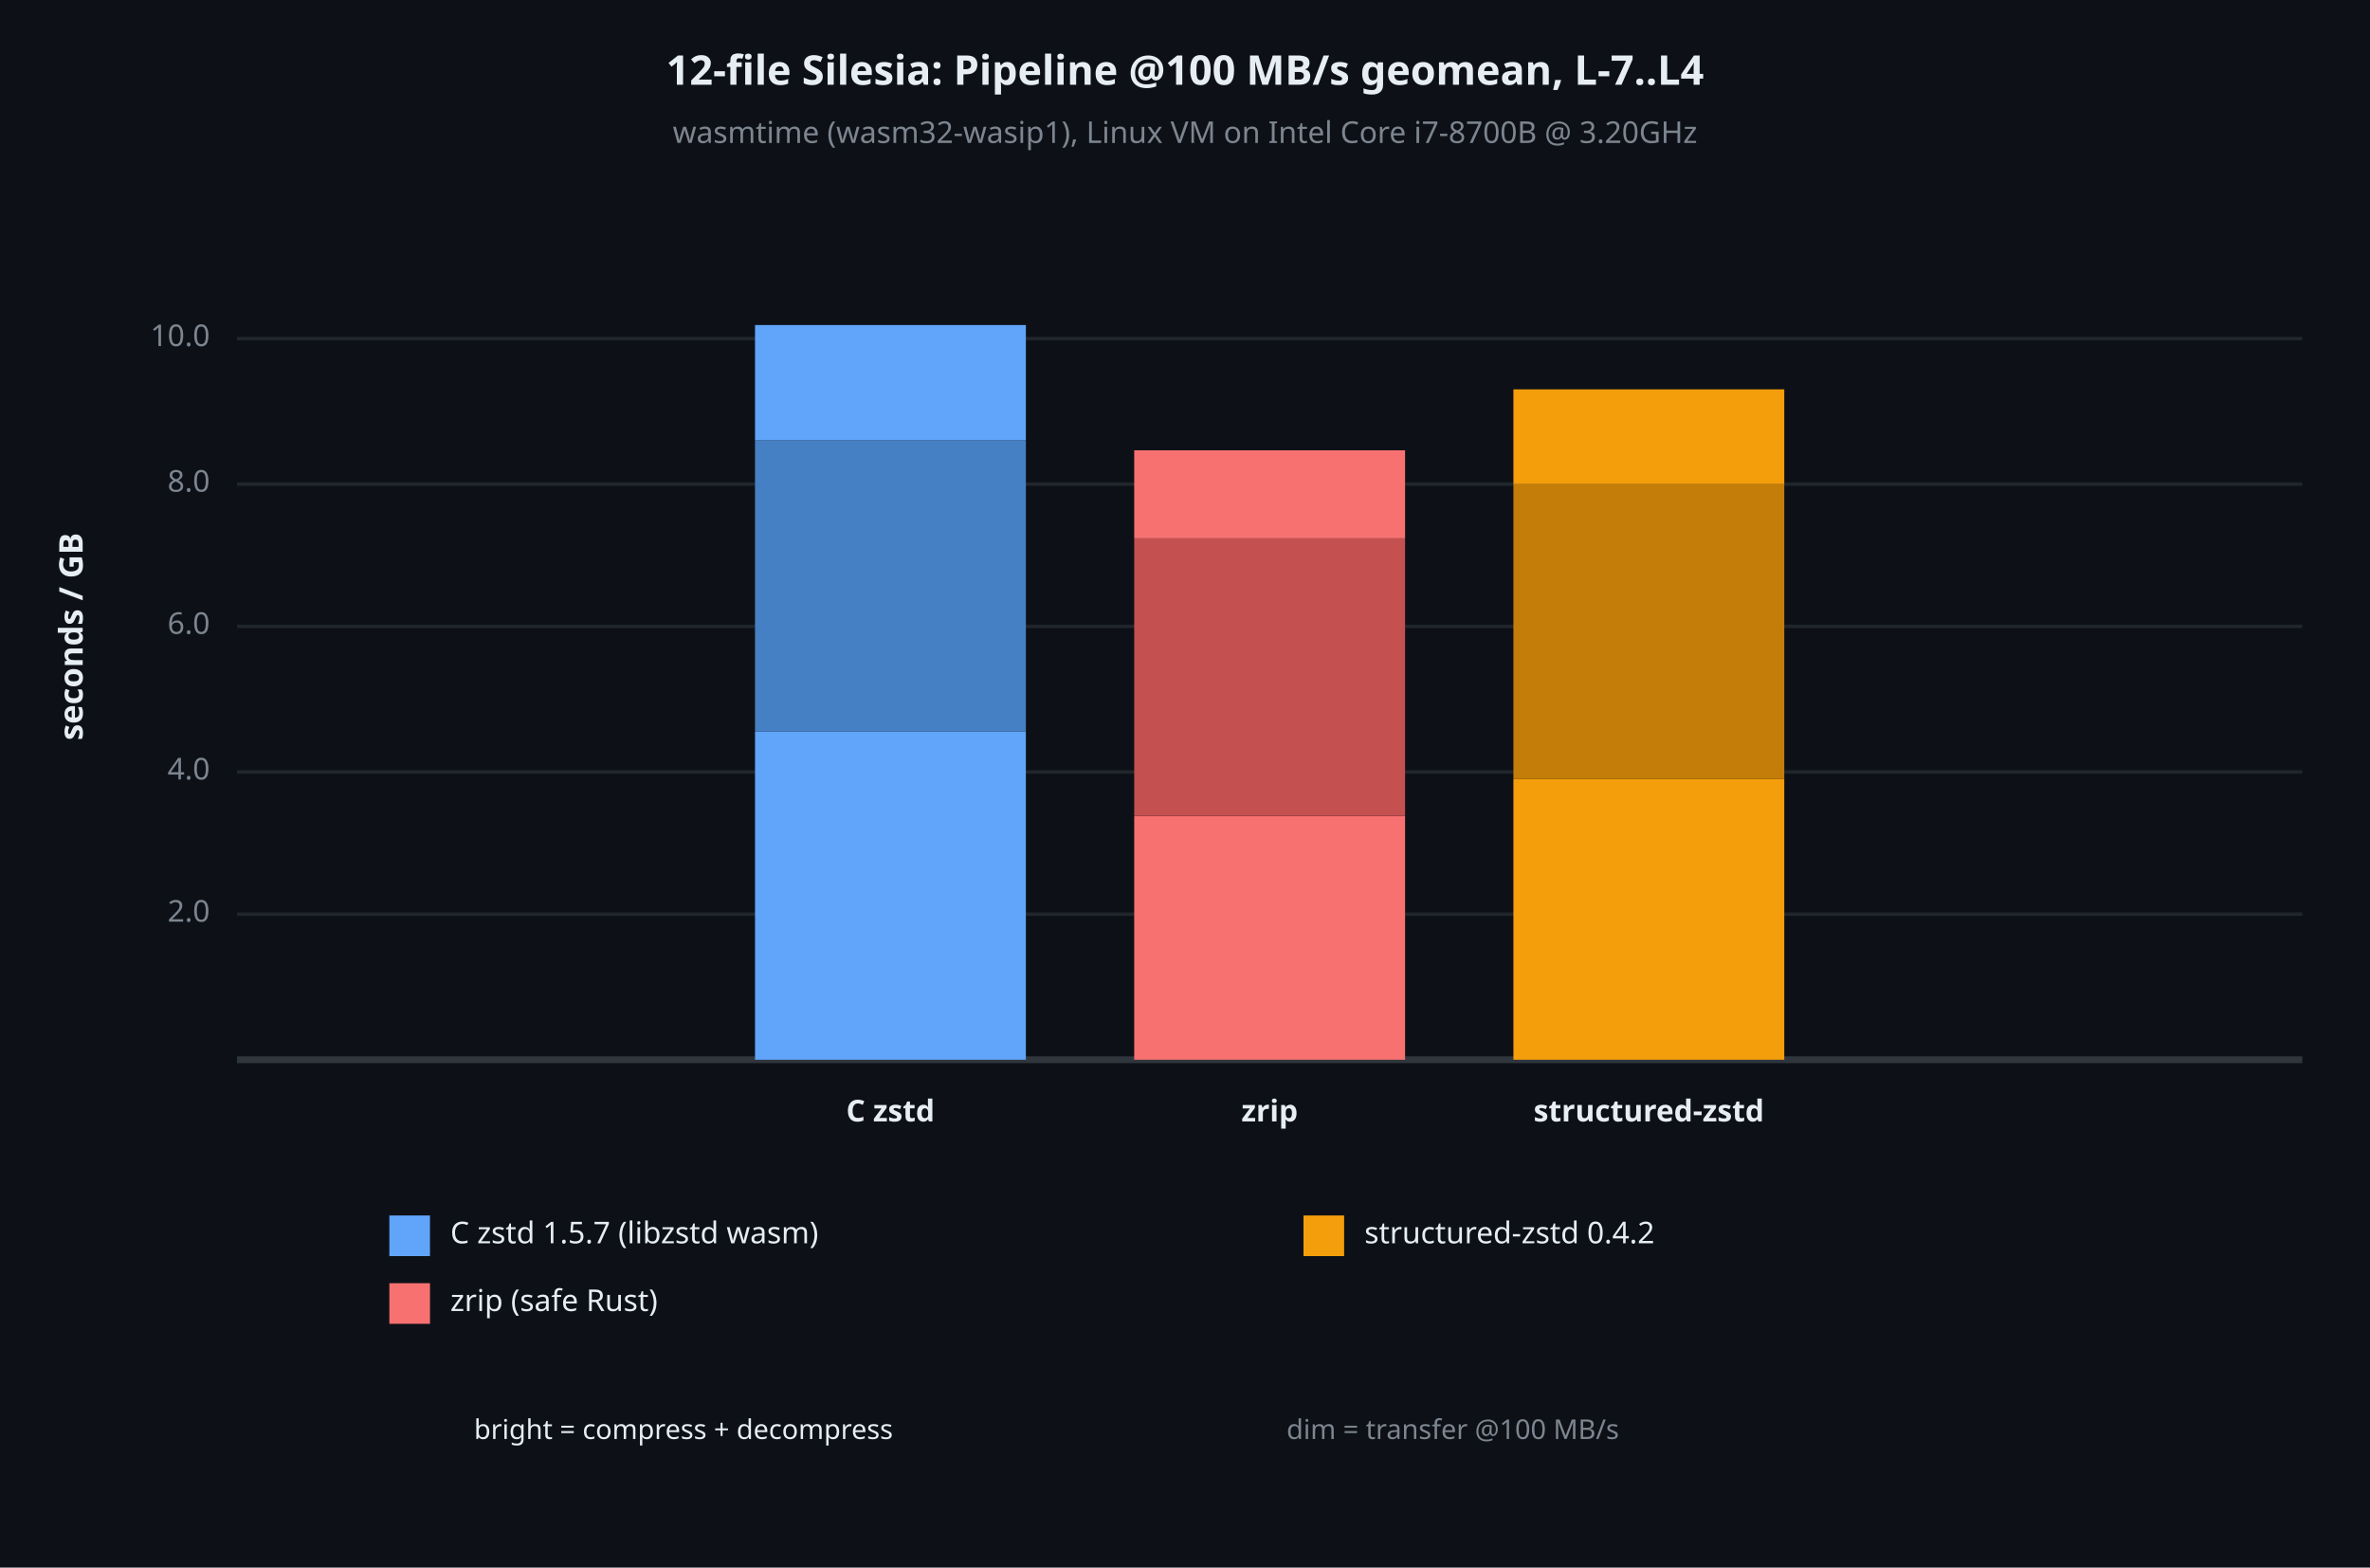
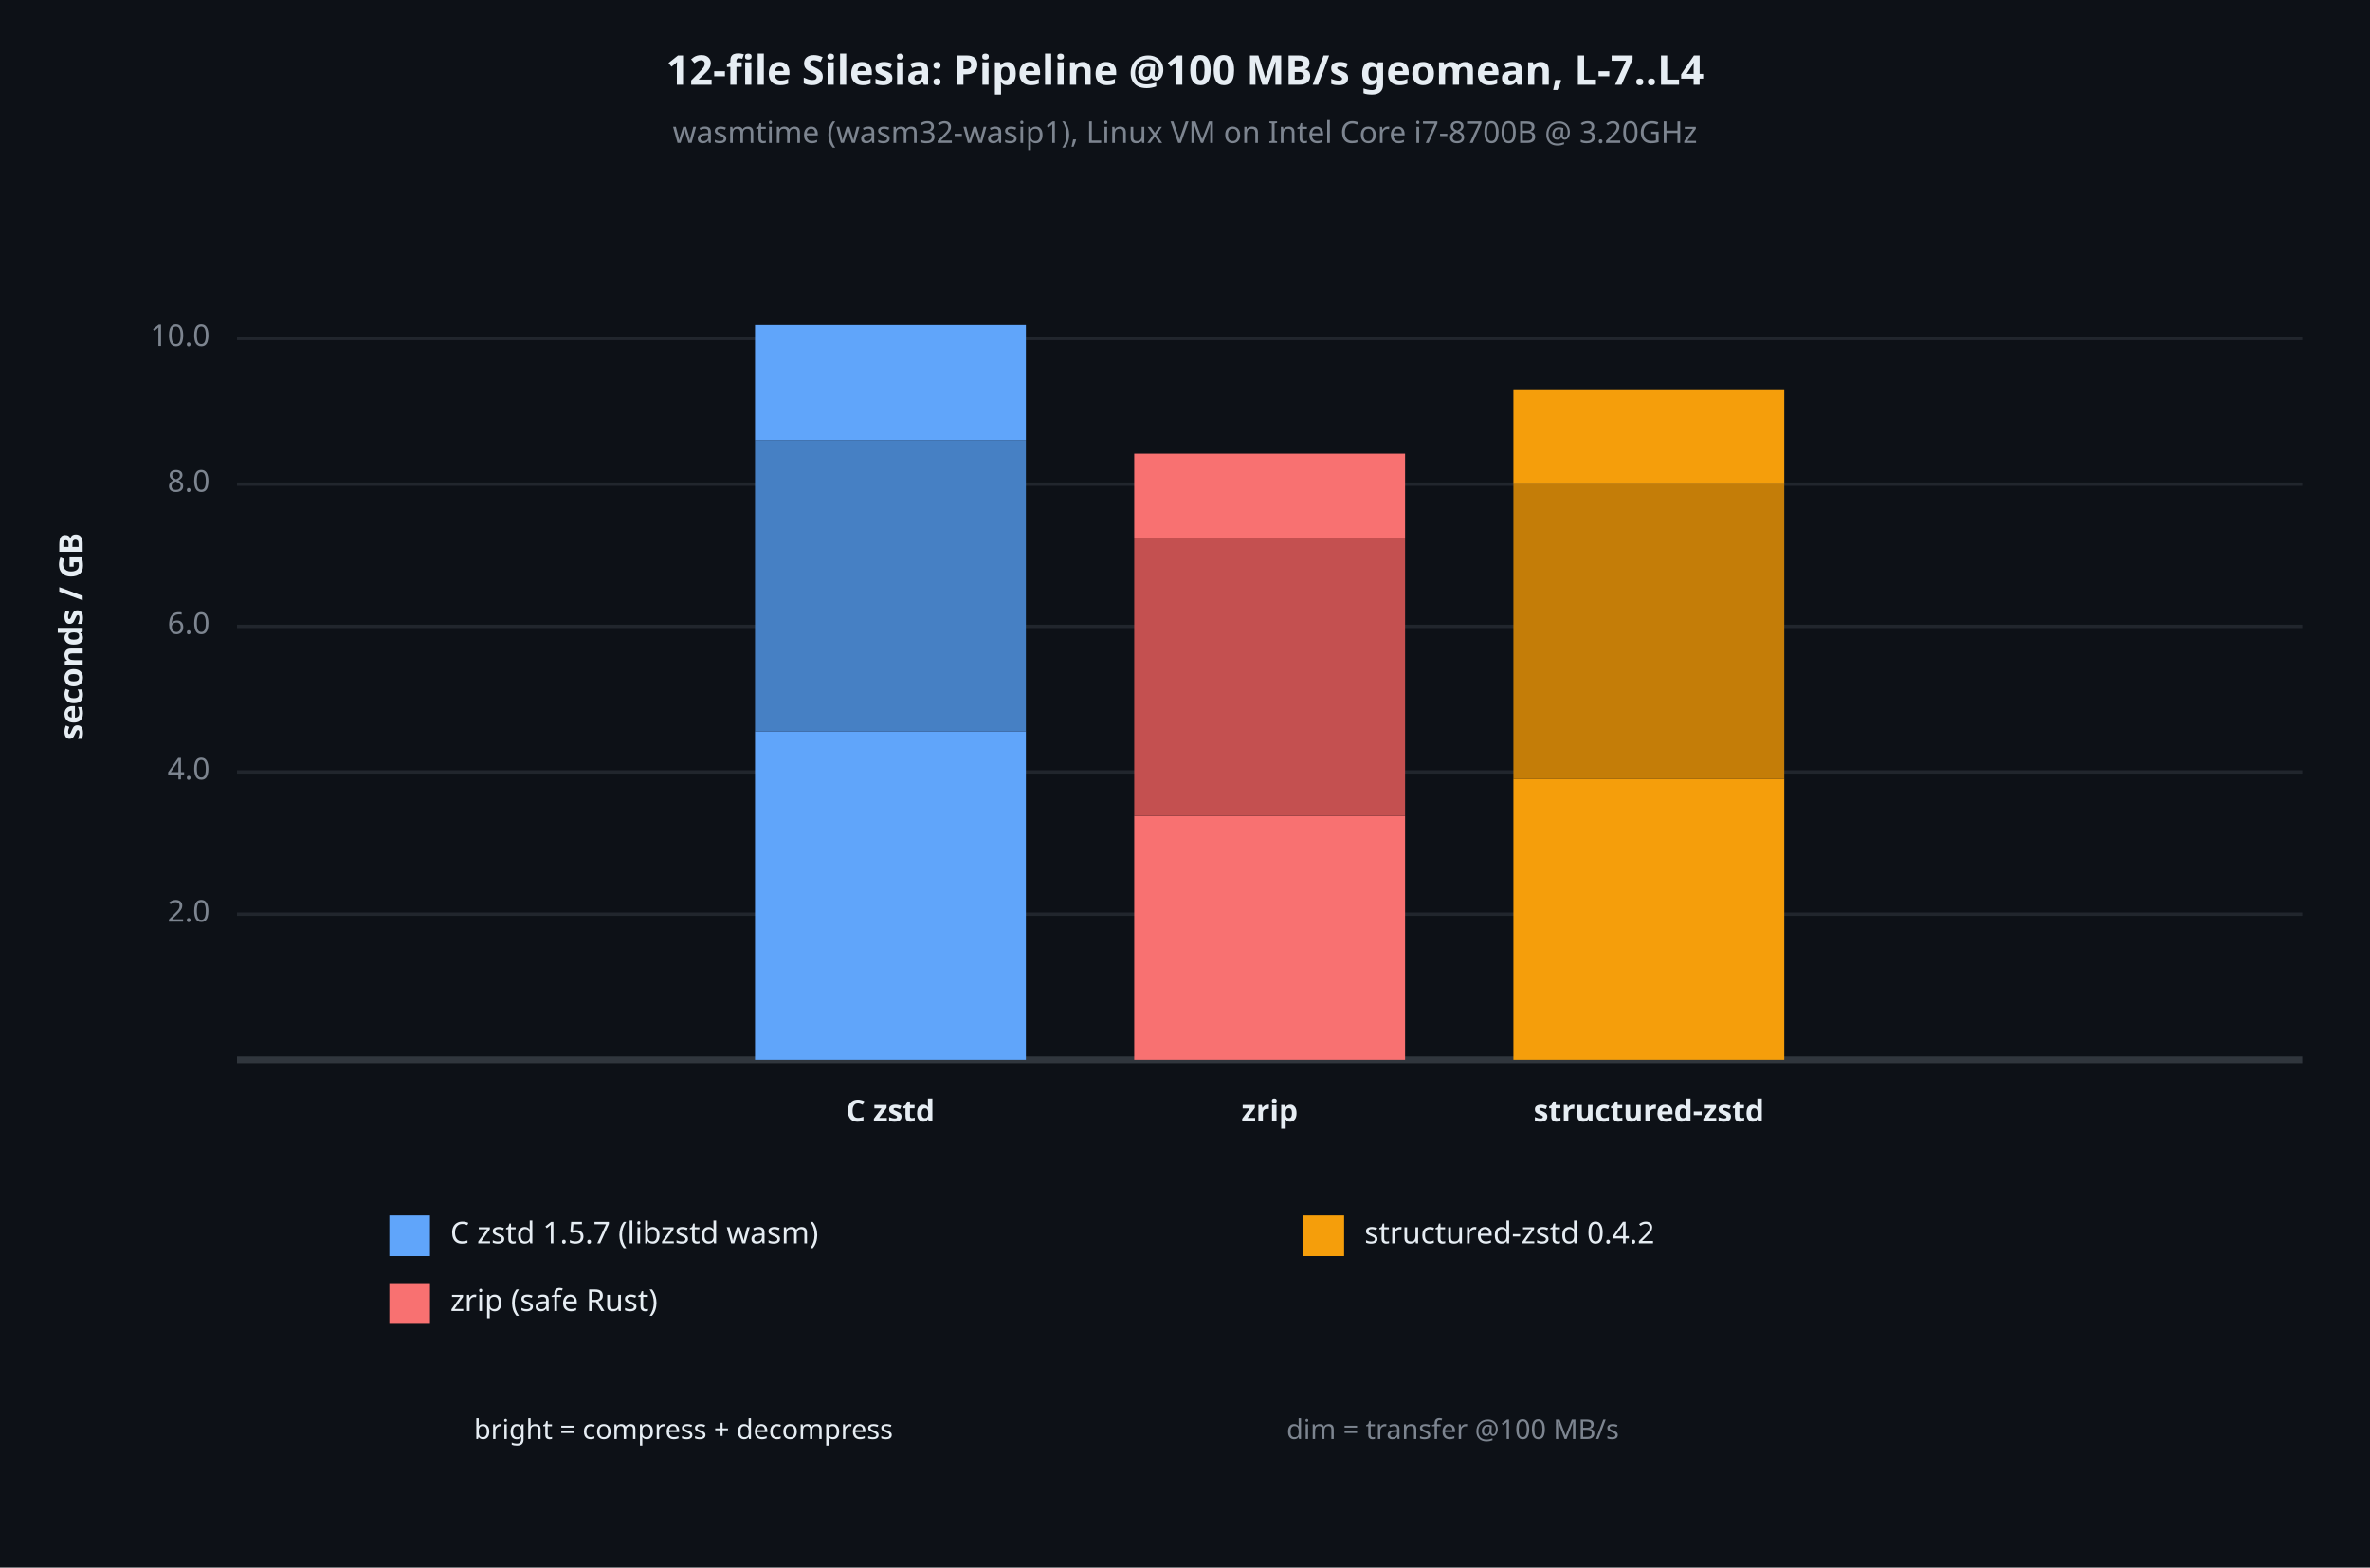
<svg xmlns="http://www.w3.org/2000/svg" viewBox="0 0 700 463" font-family="system-ui, -apple-system, sans-serif">
  <rect x="0" y="0" width="700" height="463" opacity="1" fill="#0D1117" stroke="none" />
  <text x="350" y="22" dy="0.5ex" text-anchor="middle" font-family="sans-serif" font-size="12.097" opacity="1" fill="#E6EDF3" font-weight="bold">
12-file Silesia: Pipeline @100 MB/s geomean, L-7..L4
</text>
  <text x="350" y="40" dy="0.5ex" text-anchor="middle" font-family="sans-serif" font-size="8.871" opacity="1" fill="#7D8590">
wasmtime (wasm32-wasip1), Linux VM on Intel Core i7-8700B @ 3.20GHz
</text>
  <text x="22" y="188" dy="0.5ex" text-anchor="middle" font-family="sans-serif" font-size="9.677" opacity="1" fill="#E6EDF3" font-weight="bold" transform="rotate(270, 22, 188)">
seconds / GB
</text>
  <polyline fill="none" opacity="1" stroke="#21262D" stroke-width="1" points="70,270 680,270 " />
  <text x="62" y="270" dy="0.5ex" text-anchor="end" font-family="sans-serif" font-size="8.871" opacity="1" fill="#7D8590">
2.0
</text>
  <polyline fill="none" opacity="1" stroke="#21262D" stroke-width="1" points="70,228 680,228 " />
  <text x="62" y="228" dy="0.5ex" text-anchor="end" font-family="sans-serif" font-size="8.871" opacity="1" fill="#7D8590">
4.0
</text>
  <polyline fill="none" opacity="1" stroke="#21262D" stroke-width="1" points="70,185 680,185 " />
  <text x="62" y="185" dy="0.5ex" text-anchor="end" font-family="sans-serif" font-size="8.871" opacity="1" fill="#7D8590">
6.0
</text>
  <polyline fill="none" opacity="1" stroke="#21262D" stroke-width="1" points="70,143 680,143 " />
  <text x="62" y="143" dy="0.5ex" text-anchor="end" font-family="sans-serif" font-size="8.871" opacity="1" fill="#7D8590">
8.0
</text>
  <polyline fill="none" opacity="1" stroke="#21262D" stroke-width="1" points="70,100 680,100 " />
  <text x="62" y="100" dy="0.5ex" text-anchor="end" font-family="sans-serif" font-size="8.871" opacity="1" fill="#7D8590">
10.0
</text>
  <polyline fill="none" opacity="1" stroke="#30363D" stroke-width="2" points="70,313 680,313 " />
  <rect x="223" y="216" width="80" height="97" opacity="1" fill="#60A5FA" stroke="none" />
  <rect x="223" y="130" width="80" height="86" opacity="1" fill="#4680C4" stroke="none" />
  <rect x="223" y="96" width="80" height="34" opacity="1" fill="#60A5FA" stroke="none" />
  <text x="263" y="329" dy="0.5ex" text-anchor="middle" font-family="sans-serif" font-size="8.871" opacity="1" fill="#E6EDF3" font-weight="bold">
C zstd
</text>
  <rect x="335" y="241" width="80" height="72" opacity="1" fill="#F87171" stroke="none" />
  <rect x="335" y="159" width="80" height="82" opacity="1" fill="#C45050" stroke="none" />
-   <rect x="335" y="133" width="80" height="26" opacity="1" fill="#F87171" stroke="none" />
+   <rect x="335" y="134" width="80" height="25" opacity="1" fill="#F87171" stroke="none" />
  <text x="375" y="329" dy="0.5ex" text-anchor="middle" font-family="sans-serif" font-size="8.871" opacity="1" fill="#E6EDF3" font-weight="bold">
zrip
</text>
  <rect x="447" y="230" width="80" height="83" opacity="1" fill="#F59E0B" stroke="none" />
  <rect x="447" y="143" width="80" height="87" opacity="1" fill="#C47D08" stroke="none" />
  <rect x="447" y="115" width="80" height="28" opacity="1" fill="#F59E0B" stroke="none" />
  <text x="487" y="329" dy="0.5ex" text-anchor="middle" font-family="sans-serif" font-size="8.871" opacity="1" fill="#E6EDF3" font-weight="bold">
structured-zstd
</text>
  <rect x="115" y="359" width="12" height="12" opacity="1" fill="#60A5FA" stroke="none" />
  <text x="133" y="365" dy="0.5ex" text-anchor="start" font-family="sans-serif" font-size="8.871" opacity="1" fill="#E6EDF3">
C zstd 1.5.7 (libzstd wasm)
</text>
  <rect x="115" y="379" width="12" height="12" opacity="1" fill="#F87171" stroke="none" />
  <text x="133" y="385" dy="0.5ex" text-anchor="start" font-family="sans-serif" font-size="8.871" opacity="1" fill="#E6EDF3">
zrip (safe Rust)
</text>
  <rect x="385" y="359" width="12" height="12" opacity="1" fill="#F59E0B" stroke="none" />
  <text x="403" y="365" dy="0.5ex" text-anchor="start" font-family="sans-serif" font-size="8.871" opacity="1" fill="#E6EDF3">
structured-zstd 0.4.2
</text>
  <text x="140" y="423" dy="0.5ex" text-anchor="start" font-family="sans-serif" font-size="8.065" opacity="1" fill="#E6EDF3">
bright = compress + decompress
</text>
  <text x="380" y="423" dy="0.5ex" text-anchor="start" font-family="sans-serif" font-size="8.065" opacity="1" fill="#7D8590">
dim = transfer @100 MB/s
</text>
</svg>
